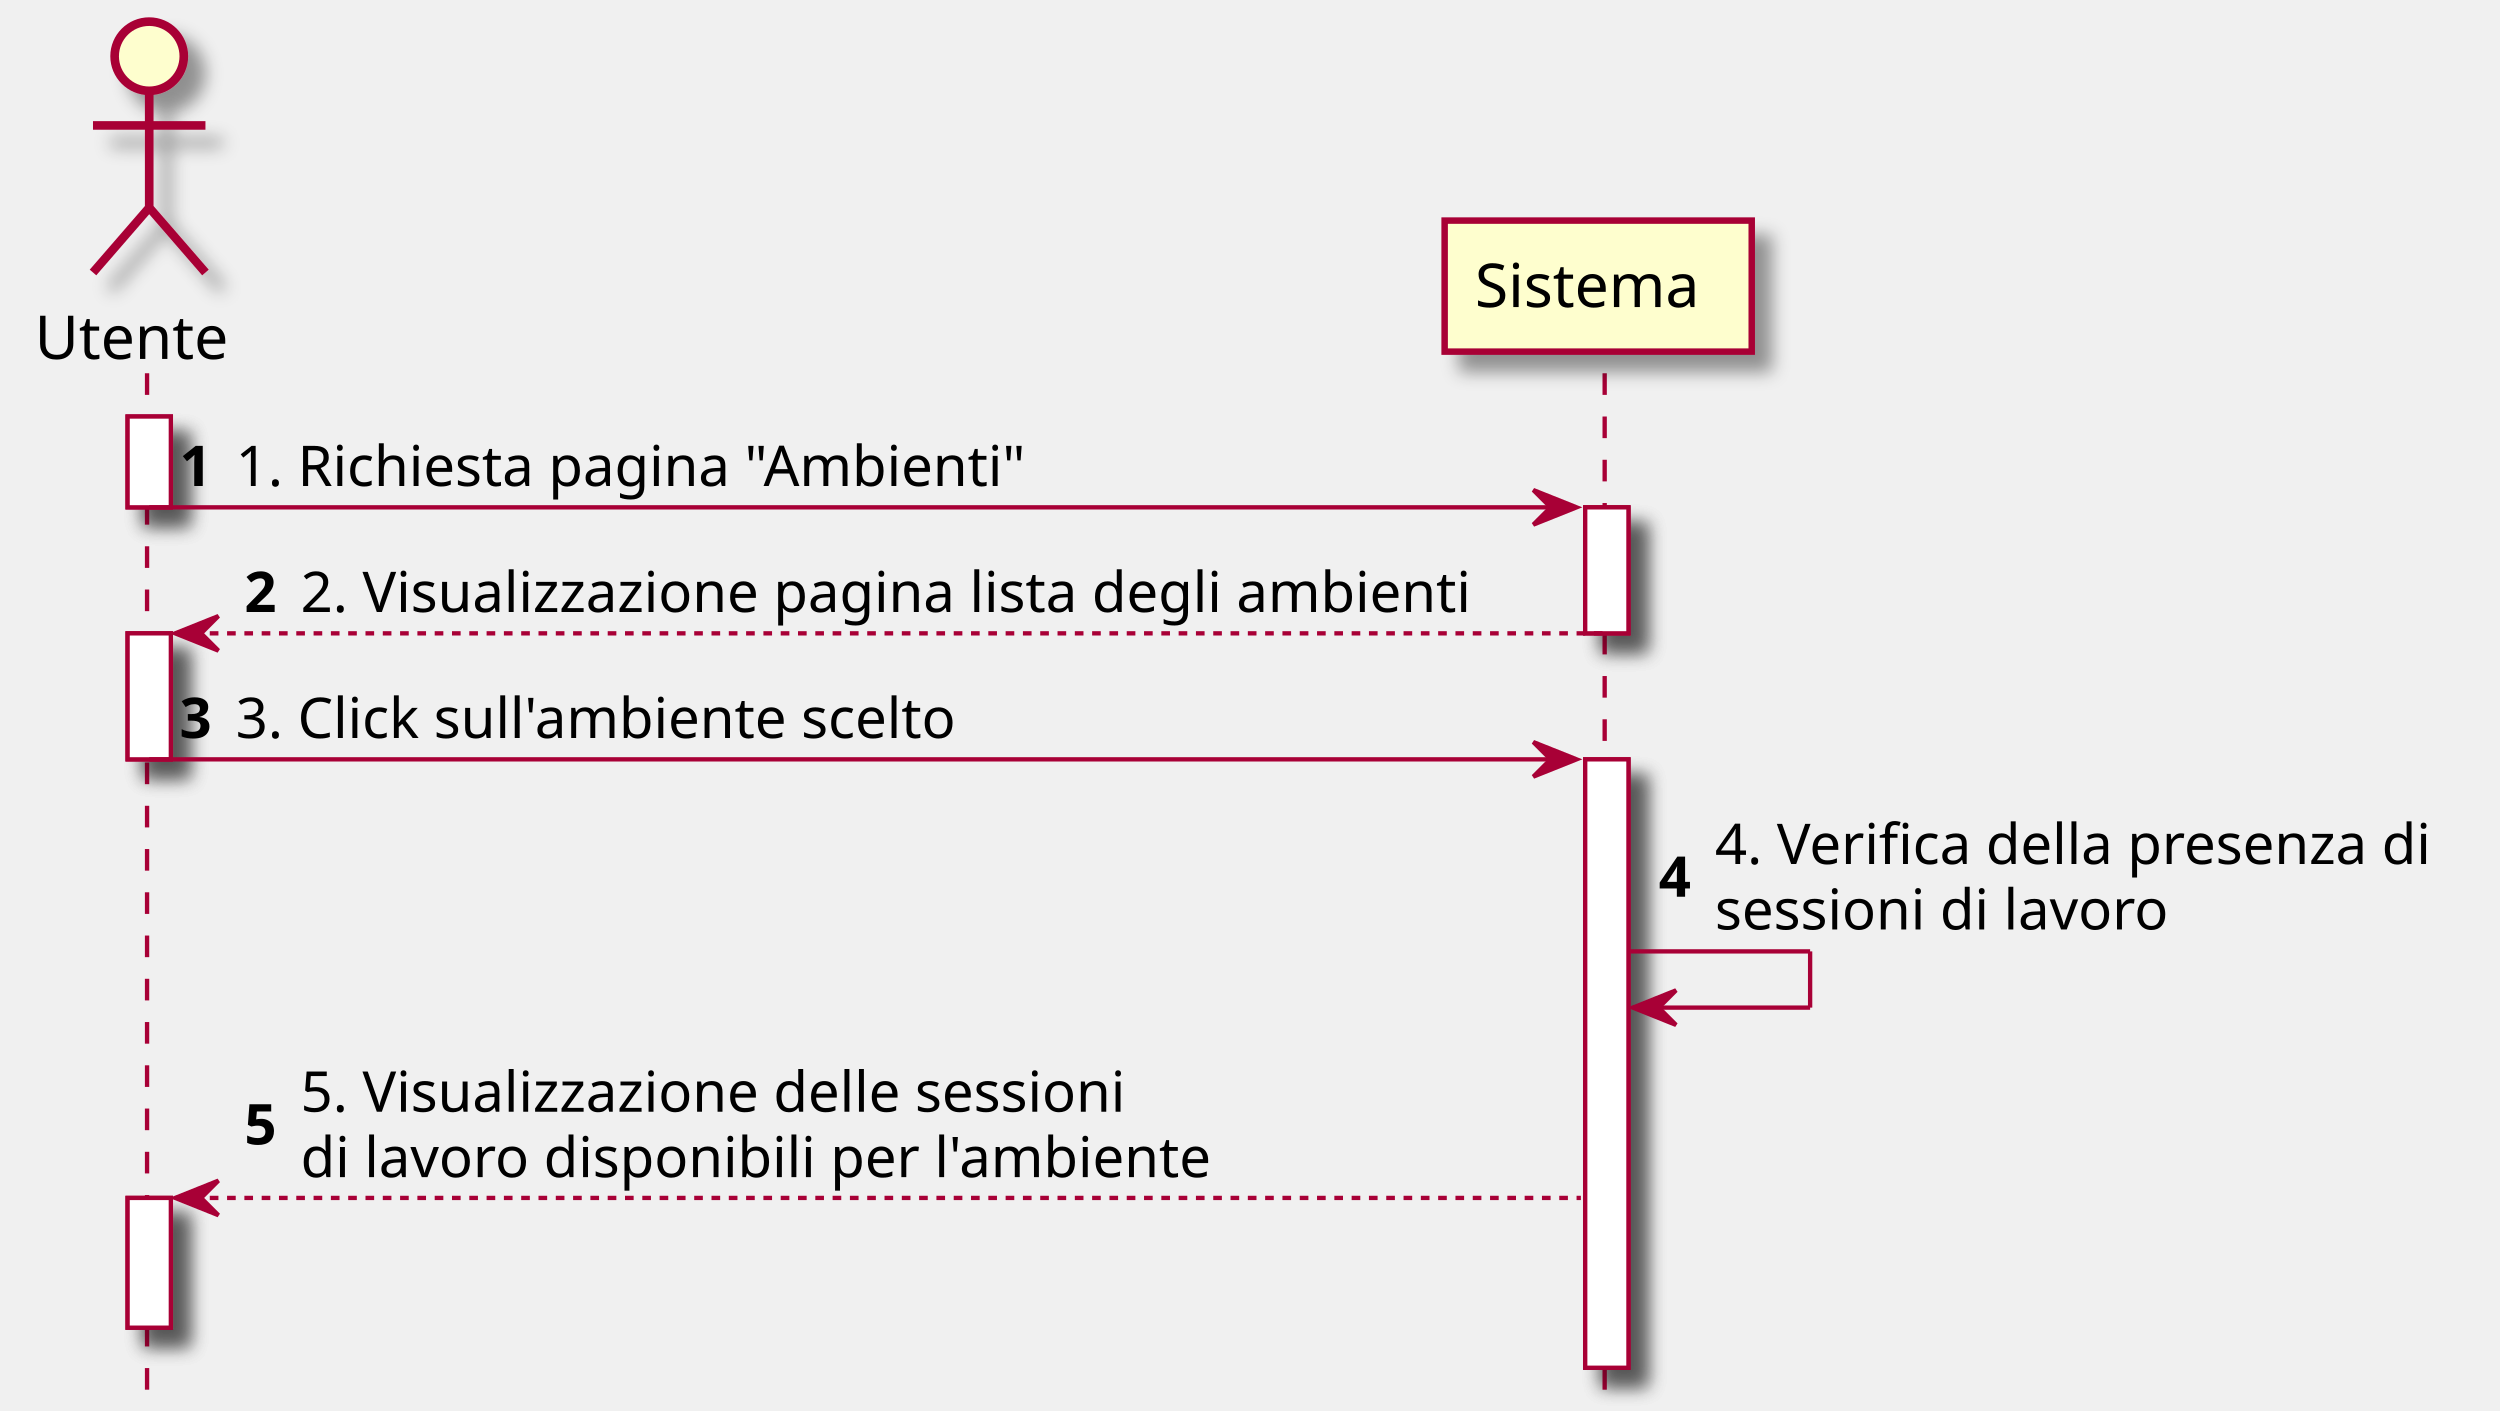
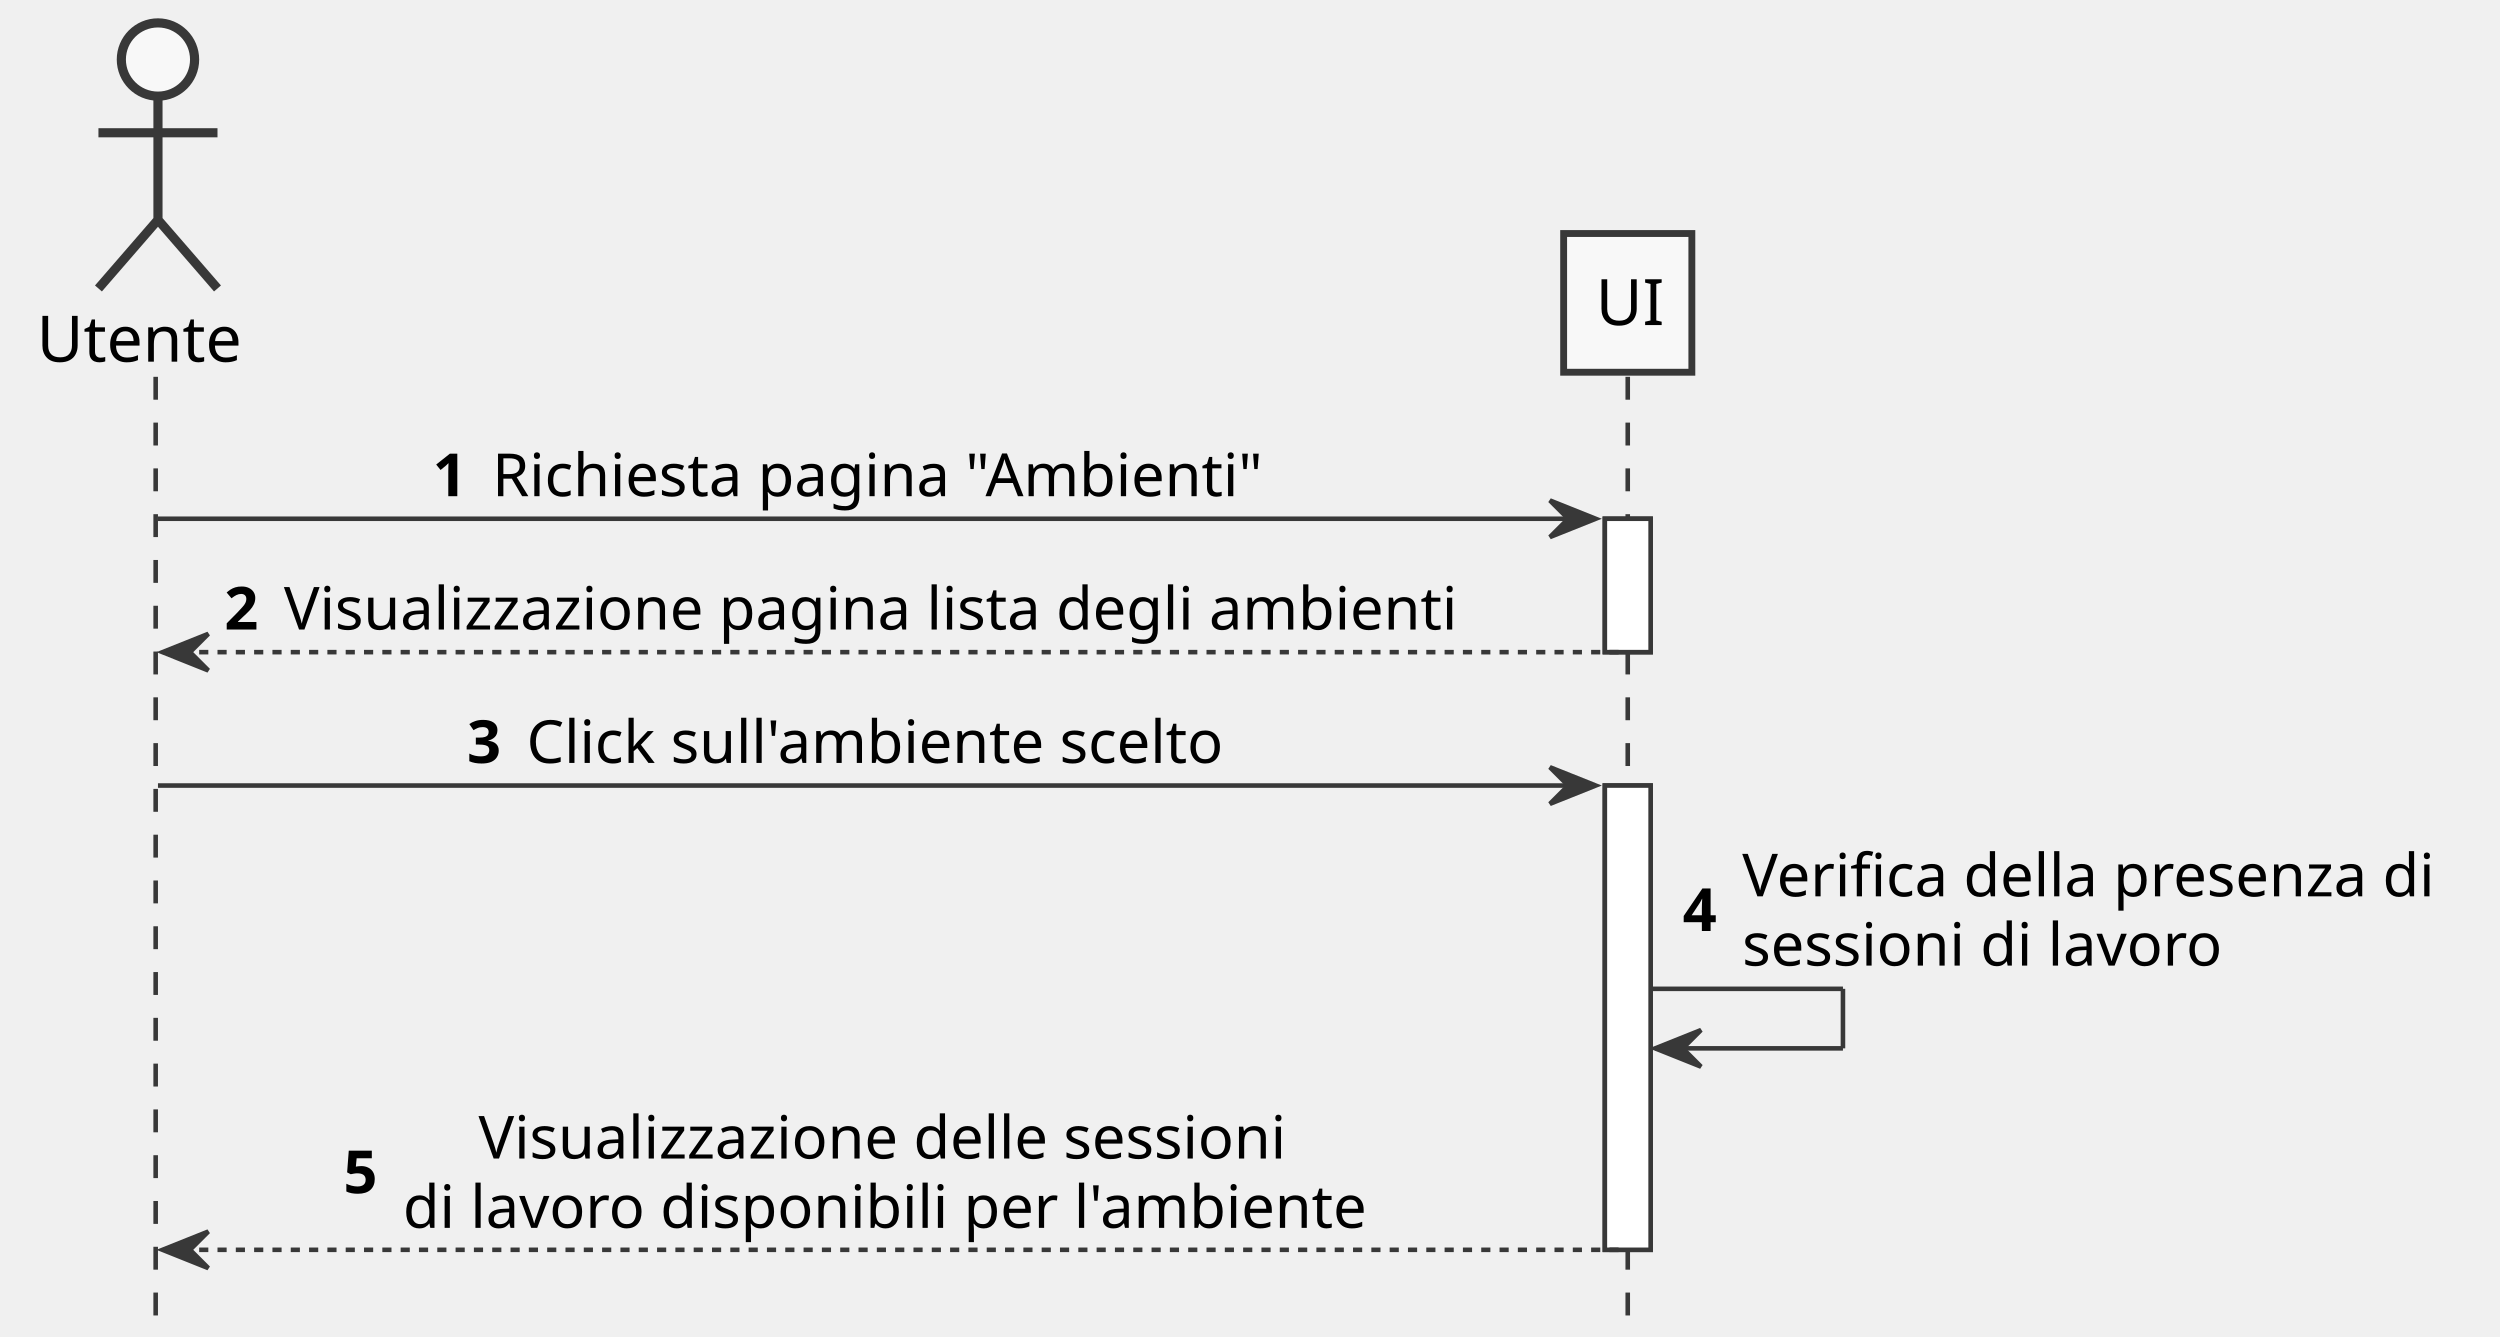
- <svg xmlns="http://www.w3.org/2000/svg" contentScriptType="application/ecmascript" contentStyleType="text/css" height="326px" preserveAspectRatio="none" style="width:578px;height:326px;" version="1.1" viewBox="0 0 578 326" width="578px" zoomAndPan="magnify">
-   <defs>
-     <filter height="300%" id="fz7l50e" width="300%" x="-1" y="-1">
-       <feGaussianBlur result="blurOut" stdDeviation="2.0" />
-       <feColorMatrix in="blurOut" result="blurOut2" type="matrix" values="0 0 0 0 0 0 0 0 0 0 0 0 0 0 0 0 0 0 .4 0" />
-       <feOffset dx="4.0" dy="4.0" in="blurOut2" result="blurOut3" />
-       <feBlend in="SourceGraphic" in2="blurOut3" mode="normal" />
-     </filter>
-   </defs>
+ <svg xmlns="http://www.w3.org/2000/svg" contentScriptType="application/ecmascript" contentStyleType="text/css" height="292px" preserveAspectRatio="none" style="width:546px;height:292px;" version="1.1" viewBox="0 0 546 292" width="546px" zoomAndPan="magnify">
+   <defs />
  <g>
-     <rect fill="#FFFFFF" filter="url(#fz7l50e)" height="21" style="stroke: #A80036; stroke-width: 1.0;" width="10" x="29.5" y="96.297" />
-     <rect fill="#FFFFFF" filter="url(#fz7l50e)" height="29.133" style="stroke: #A80036; stroke-width: 1.0;" width="10" x="29.5" y="146.43" />
-     <rect fill="#FFFFFF" filter="url(#fz7l50e)" height="30" style="stroke: #A80036; stroke-width: 1.0;" width="10" x="29.5" y="276.961" />
-     <rect fill="#FFFFFF" filter="url(#fz7l50e)" height="29.133" style="stroke: #A80036; stroke-width: 1.0;" width="10" x="366.5" y="117.297" />
-     <rect fill="#FFFFFF" filter="url(#fz7l50e)" height="140.664" style="stroke: #A80036; stroke-width: 1.0;" width="10" x="366.5" y="175.562" />
-     <line style="stroke: #A80036; stroke-width: 1.0; stroke-dasharray: 5.0,5.0;" x1="34" x2="34" y1="86.297" y2="325.227" />
-     <line style="stroke: #A80036; stroke-width: 1.0; stroke-dasharray: 5.0,5.0;" x1="371" x2="371" y1="86.297" y2="325.227" />
-     <text fill="#000000" font-family="sans-serif" font-size="14" lengthAdjust="spacingAndGlyphs" textLength="47" x="8" y="82.995">Utente</text>
-     <ellipse cx="34.5" cy="13" fill="#FEFECE" filter="url(#fz7l50e)" rx="8" ry="8" style="stroke: #A80036; stroke-width: 2.0;" />
-     <path d="M34.5,21 L34.5,48 M21.5,29 L47.5,29 M34.5,48 L21.5,63 M34.5,48 L47.5,63 " fill="#FEFECE" filter="url(#fz7l50e)" style="stroke: #A80036; stroke-width: 2.0;" />
-     <rect fill="#FEFECE" filter="url(#fz7l50e)" height="30.297" style="stroke: #A80036; stroke-width: 1.5;" width="71" x="334" y="51" />
-     <text fill="#000000" font-family="sans-serif" font-size="14" lengthAdjust="spacingAndGlyphs" textLength="57" x="341" y="70.995">Sistema</text>
-     <rect fill="#FFFFFF" filter="url(#fz7l50e)" height="21" style="stroke: #A80036; stroke-width: 1.0;" width="10" x="29.5" y="96.297" />
-     <rect fill="#FFFFFF" filter="url(#fz7l50e)" height="29.133" style="stroke: #A80036; stroke-width: 1.0;" width="10" x="29.5" y="146.43" />
-     <rect fill="#FFFFFF" filter="url(#fz7l50e)" height="30" style="stroke: #A80036; stroke-width: 1.0;" width="10" x="29.5" y="276.961" />
-     <rect fill="#FFFFFF" filter="url(#fz7l50e)" height="29.133" style="stroke: #A80036; stroke-width: 1.0;" width="10" x="366.5" y="117.297" />
-     <rect fill="#FFFFFF" filter="url(#fz7l50e)" height="140.664" style="stroke: #A80036; stroke-width: 1.0;" width="10" x="366.5" y="175.562" />
-     <polygon fill="#A80036" points="354.5,113.297,364.5,117.297,354.5,121.297,358.5,117.297" style="stroke: #A80036; stroke-width: 1.0;" />
-     <line style="stroke: #A80036; stroke-width: 1.0;" x1="34.5" x2="360.5" y1="117.297" y2="117.297" />
-     <text fill="#000000" font-family="sans-serif" font-size="13" font-weight="bold" lengthAdjust="spacingAndGlyphs" textLength="9" x="41.5" y="112.364">1</text>
-     <text fill="#000000" font-family="sans-serif" font-size="13" lengthAdjust="spacingAndGlyphs" textLength="199" x="54.5" y="112.364">1. Richiesta pagina "Ambienti"</text>
-     <polygon fill="#A80036" points="50.5,142.43,40.5,146.43,50.5,150.43,46.5,146.43" style="stroke: #A80036; stroke-width: 1.0;" />
-     <line style="stroke: #A80036; stroke-width: 1.0; stroke-dasharray: 2.0,2.0;" x1="44.5" x2="370.5" y1="146.43" y2="146.43" />
-     <text fill="#000000" font-family="sans-serif" font-size="13" font-weight="bold" lengthAdjust="spacingAndGlyphs" textLength="9" x="56.5" y="141.497">2</text>
-     <text fill="#000000" font-family="sans-serif" font-size="13" lengthAdjust="spacingAndGlyphs" textLength="295" x="69.5" y="141.497">2. Visualizzazione pagina lista degli ambienti</text>
-     <polygon fill="#A80036" points="354.5,171.562,364.5,175.562,354.5,179.562,358.5,175.562" style="stroke: #A80036; stroke-width: 1.0;" />
-     <line style="stroke: #A80036; stroke-width: 1.0;" x1="34.5" x2="360.5" y1="175.562" y2="175.562" />
-     <text fill="#000000" font-family="sans-serif" font-size="13" font-weight="bold" lengthAdjust="spacingAndGlyphs" textLength="9" x="41.5" y="170.629">3</text>
-     <text fill="#000000" font-family="sans-serif" font-size="13" lengthAdjust="spacingAndGlyphs" textLength="184" x="54.5" y="170.629">3. Click sull'ambiente scelto</text>
-     <line style="stroke: #A80036; stroke-width: 1.0;" x1="376.5" x2="418.5" y1="219.961" y2="219.961" />
-     <line style="stroke: #A80036; stroke-width: 1.0;" x1="418.5" x2="418.5" y1="219.961" y2="232.961" />
-     <line style="stroke: #A80036; stroke-width: 1.0;" x1="377.5" x2="418.5" y1="232.961" y2="232.961" />
-     <polygon fill="#A80036" points="387.5,228.961,377.5,232.961,387.5,236.961,383.5,232.961" style="stroke: #A80036; stroke-width: 1.0;" />
-     <text fill="#000000" font-family="sans-serif" font-size="13" font-weight="bold" lengthAdjust="spacingAndGlyphs" textLength="9" x="383.5" y="207.329">4</text>
-     <text fill="#000000" font-family="sans-serif" font-size="13" lengthAdjust="spacingAndGlyphs" textLength="181" x="396.5" y="199.762">4. Verifica della presenza di</text>
-     <text fill="#000000" font-family="sans-serif" font-size="13" lengthAdjust="spacingAndGlyphs" textLength="114" x="396.5" y="214.895">sessioni di lavoro</text>
-     <polygon fill="#A80036" points="50.5,272.961,40.5,276.961,50.5,280.961,46.5,276.961" style="stroke: #A80036; stroke-width: 1.0;" />
-     <line style="stroke: #A80036; stroke-width: 1.0; stroke-dasharray: 2.0,2.0;" x1="44.5" x2="365.5" y1="276.961" y2="276.961" />
-     <text fill="#000000" font-family="sans-serif" font-size="13" font-weight="bold" lengthAdjust="spacingAndGlyphs" textLength="9" x="56.5" y="264.594">5</text>
-     <text fill="#000000" font-family="sans-serif" font-size="13" lengthAdjust="spacingAndGlyphs" textLength="210" x="69.5" y="257.028">5. Visualizzazione delle sessioni</text>
-     <text fill="#000000" font-family="sans-serif" font-size="13" lengthAdjust="spacingAndGlyphs" textLength="227" x="69.5" y="272.161">di lavoro disponibili per l'ambiente</text>
+     <rect fill="#FFFFFF" height="29.133" style="stroke: #383838; stroke-width: 1.0;" width="10" x="350.5" y="113.297" />
+     <rect fill="#FFFFFF" height="101.398" style="stroke: #383838; stroke-width: 1.0;" width="10" x="350.5" y="171.562" />
+     <line style="stroke: #383838; stroke-width: 1.0; stroke-dasharray: 5.0,5.0;" x1="34" x2="34" y1="82.297" y2="291.227" />
+     <line style="stroke: #383838; stroke-width: 1.0; stroke-dasharray: 5.0,5.0;" x1="355.5" x2="355.5" y1="82.297" y2="291.227" />
+     <text fill="#000000" font-family="sans-serif" font-size="14" lengthAdjust="spacingAndGlyphs" textLength="47" x="8" y="78.995">Utente</text>
+     <ellipse cx="34.5" cy="13" fill="#F8F8F8" rx="8" ry="8" style="stroke: #383838; stroke-width: 2.0;" />
+     <path d="M34.5,21 L34.5,48 M21.5,29 L47.5,29 M34.5,48 L21.5,63 M34.5,48 L47.5,63 " fill="#F8F8F8" style="stroke: #383838; stroke-width: 2.0;" />
+     <rect fill="#F8F8F8" height="30.297" style="stroke: #383838; stroke-width: 1.5;" width="28" x="341.5" y="51" />
+     <text fill="#000000" font-family="sans-serif" font-size="14" lengthAdjust="spacingAndGlyphs" textLength="14" x="348.5" y="70.995">UI</text>
+     <rect fill="#FFFFFF" height="29.133" style="stroke: #383838; stroke-width: 1.0;" width="10" x="350.5" y="113.297" />
+     <rect fill="#FFFFFF" height="101.398" style="stroke: #383838; stroke-width: 1.0;" width="10" x="350.5" y="171.562" />
+     <polygon fill="#383838" points="338.5,109.297,348.5,113.297,338.5,117.297,342.5,113.297" style="stroke: #383838; stroke-width: 1.0;" />
+     <line style="stroke: #383838; stroke-width: 1.0;" x1="34.5" x2="344.5" y1="113.297" y2="113.297" />
+     <text fill="#000000" font-family="sans-serif" font-size="13" font-weight="bold" lengthAdjust="spacingAndGlyphs" textLength="9" x="94.5" y="108.364">1</text>
+     <text fill="#000000" font-family="sans-serif" font-size="13" lengthAdjust="spacingAndGlyphs" textLength="183" x="107.5" y="108.364">Richiesta pagina "Ambienti"</text>
+     <polygon fill="#383838" points="45.5,138.43,35.5,142.43,45.5,146.43,41.5,142.43" style="stroke: #383838; stroke-width: 1.0;" />
+     <line style="stroke: #383838; stroke-width: 1.0; stroke-dasharray: 2.0,2.0;" x1="39.5" x2="354.5" y1="142.43" y2="142.43" />
+     <text fill="#000000" font-family="sans-serif" font-size="13" font-weight="bold" lengthAdjust="spacingAndGlyphs" textLength="9" x="49" y="137.497">2</text>
+     <text fill="#000000" font-family="sans-serif" font-size="13" lengthAdjust="spacingAndGlyphs" textLength="279" x="62" y="137.497">Visualizzazione pagina lista degli ambienti</text>
+     <polygon fill="#383838" points="338.5,167.562,348.5,171.562,338.5,175.562,342.5,171.562" style="stroke: #383838; stroke-width: 1.0;" />
+     <line style="stroke: #383838; stroke-width: 1.0;" x1="34.5" x2="344.5" y1="171.562" y2="171.562" />
+     <text fill="#000000" font-family="sans-serif" font-size="13" font-weight="bold" lengthAdjust="spacingAndGlyphs" textLength="9" x="102" y="166.629">3</text>
+     <text fill="#000000" font-family="sans-serif" font-size="13" lengthAdjust="spacingAndGlyphs" textLength="168" x="115" y="166.629">Click sull'ambiente scelto</text>
+     <line style="stroke: #383838; stroke-width: 1.0;" x1="360.5" x2="402.5" y1="215.961" y2="215.961" />
+     <line style="stroke: #383838; stroke-width: 1.0;" x1="402.5" x2="402.5" y1="215.961" y2="228.961" />
+     <line style="stroke: #383838; stroke-width: 1.0;" x1="361.5" x2="402.5" y1="228.961" y2="228.961" />
+     <polygon fill="#383838" points="371.5,224.961,361.5,228.961,371.5,232.961,367.5,228.961" style="stroke: #383838; stroke-width: 1.0;" />
+     <text fill="#000000" font-family="sans-serif" font-size="13" font-weight="bold" lengthAdjust="spacingAndGlyphs" textLength="9" x="367.5" y="203.329">4</text>
+     <text fill="#000000" font-family="sans-serif" font-size="13" lengthAdjust="spacingAndGlyphs" textLength="165" x="380.5" y="195.762">Verifica della presenza di</text>
+     <text fill="#000000" font-family="sans-serif" font-size="13" lengthAdjust="spacingAndGlyphs" textLength="114" x="380.5" y="210.895">sessioni di lavoro</text>
+     <polygon fill="#383838" points="45.5,268.961,35.5,272.961,45.5,276.961,41.5,272.961" style="stroke: #383838; stroke-width: 1.0;" />
+     <line style="stroke: #383838; stroke-width: 1.0; stroke-dasharray: 2.0,2.0;" x1="39.5" x2="354.5" y1="272.961" y2="272.961" />
+     <text fill="#000000" font-family="sans-serif" font-size="13" font-weight="bold" lengthAdjust="spacingAndGlyphs" textLength="9" x="75" y="260.594">5</text>
+     <text fill="#000000" font-family="sans-serif" font-size="13" lengthAdjust="spacingAndGlyphs" textLength="194" x="104.5" y="253.028">Visualizzazione delle sessioni</text>
+     <text fill="#000000" font-family="sans-serif" font-size="13" lengthAdjust="spacingAndGlyphs" textLength="227" x="88" y="268.161">di lavoro disponibili per l'ambiente</text>
  </g>
</svg>
